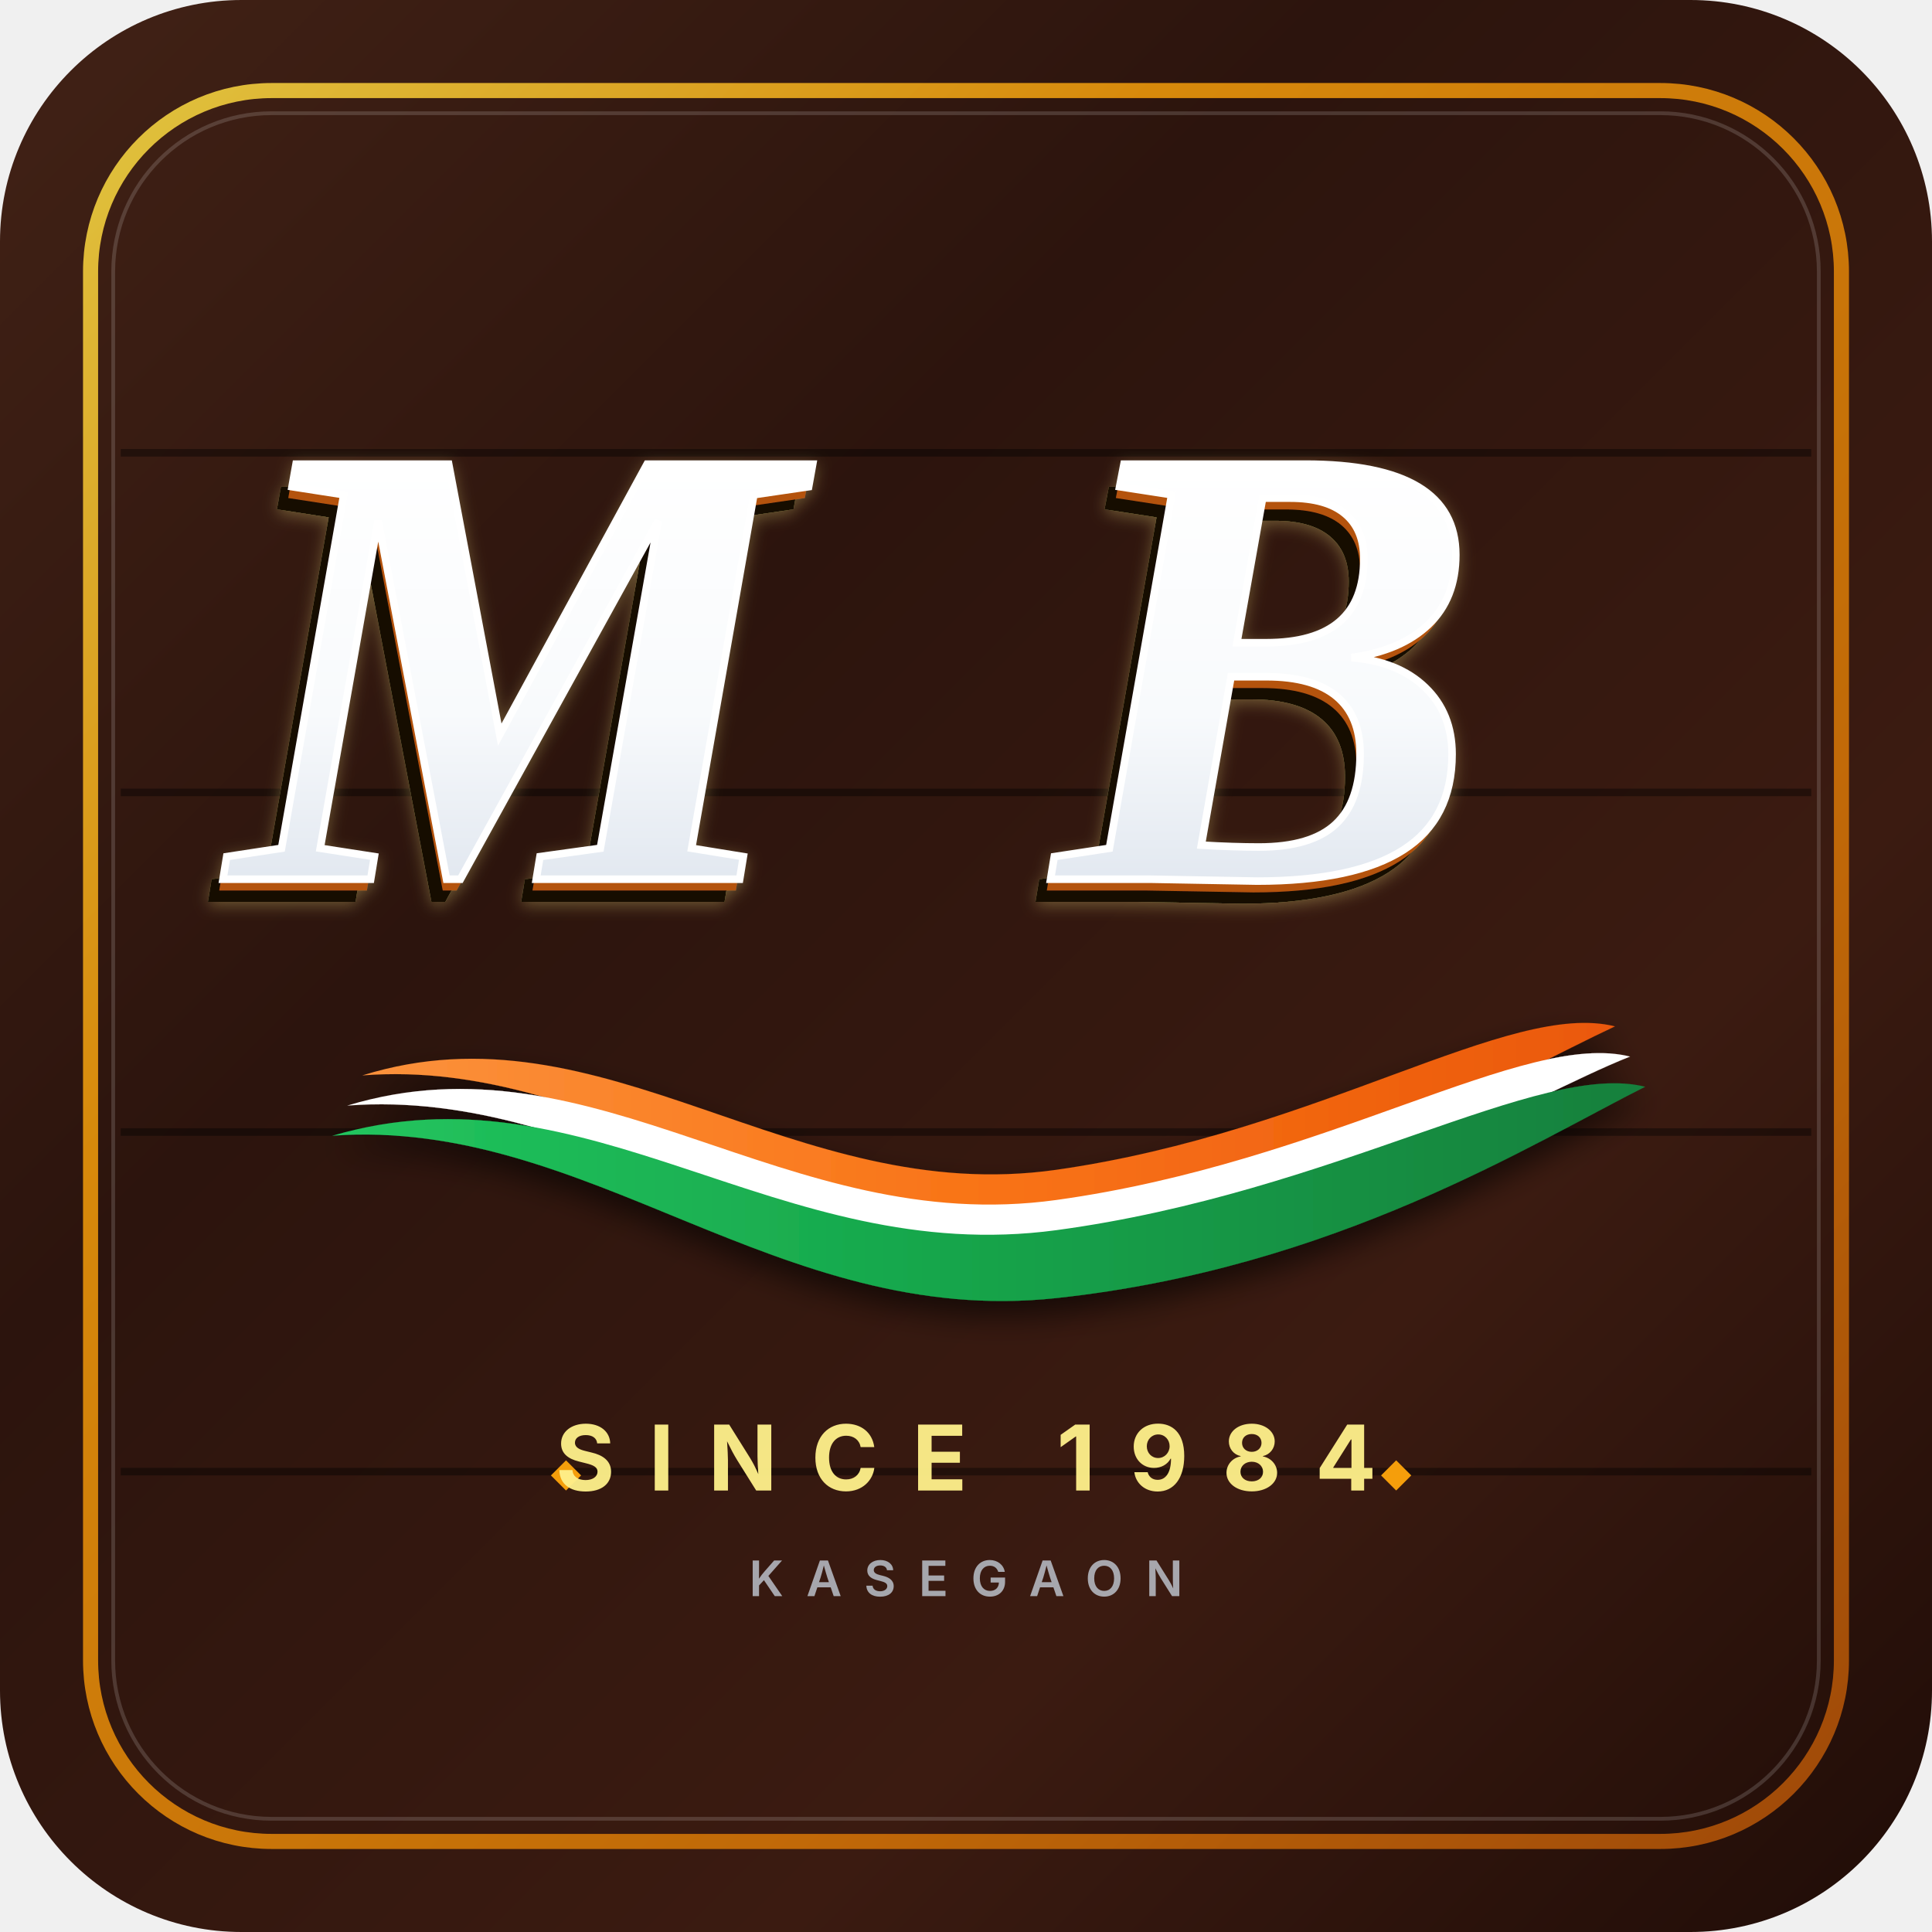
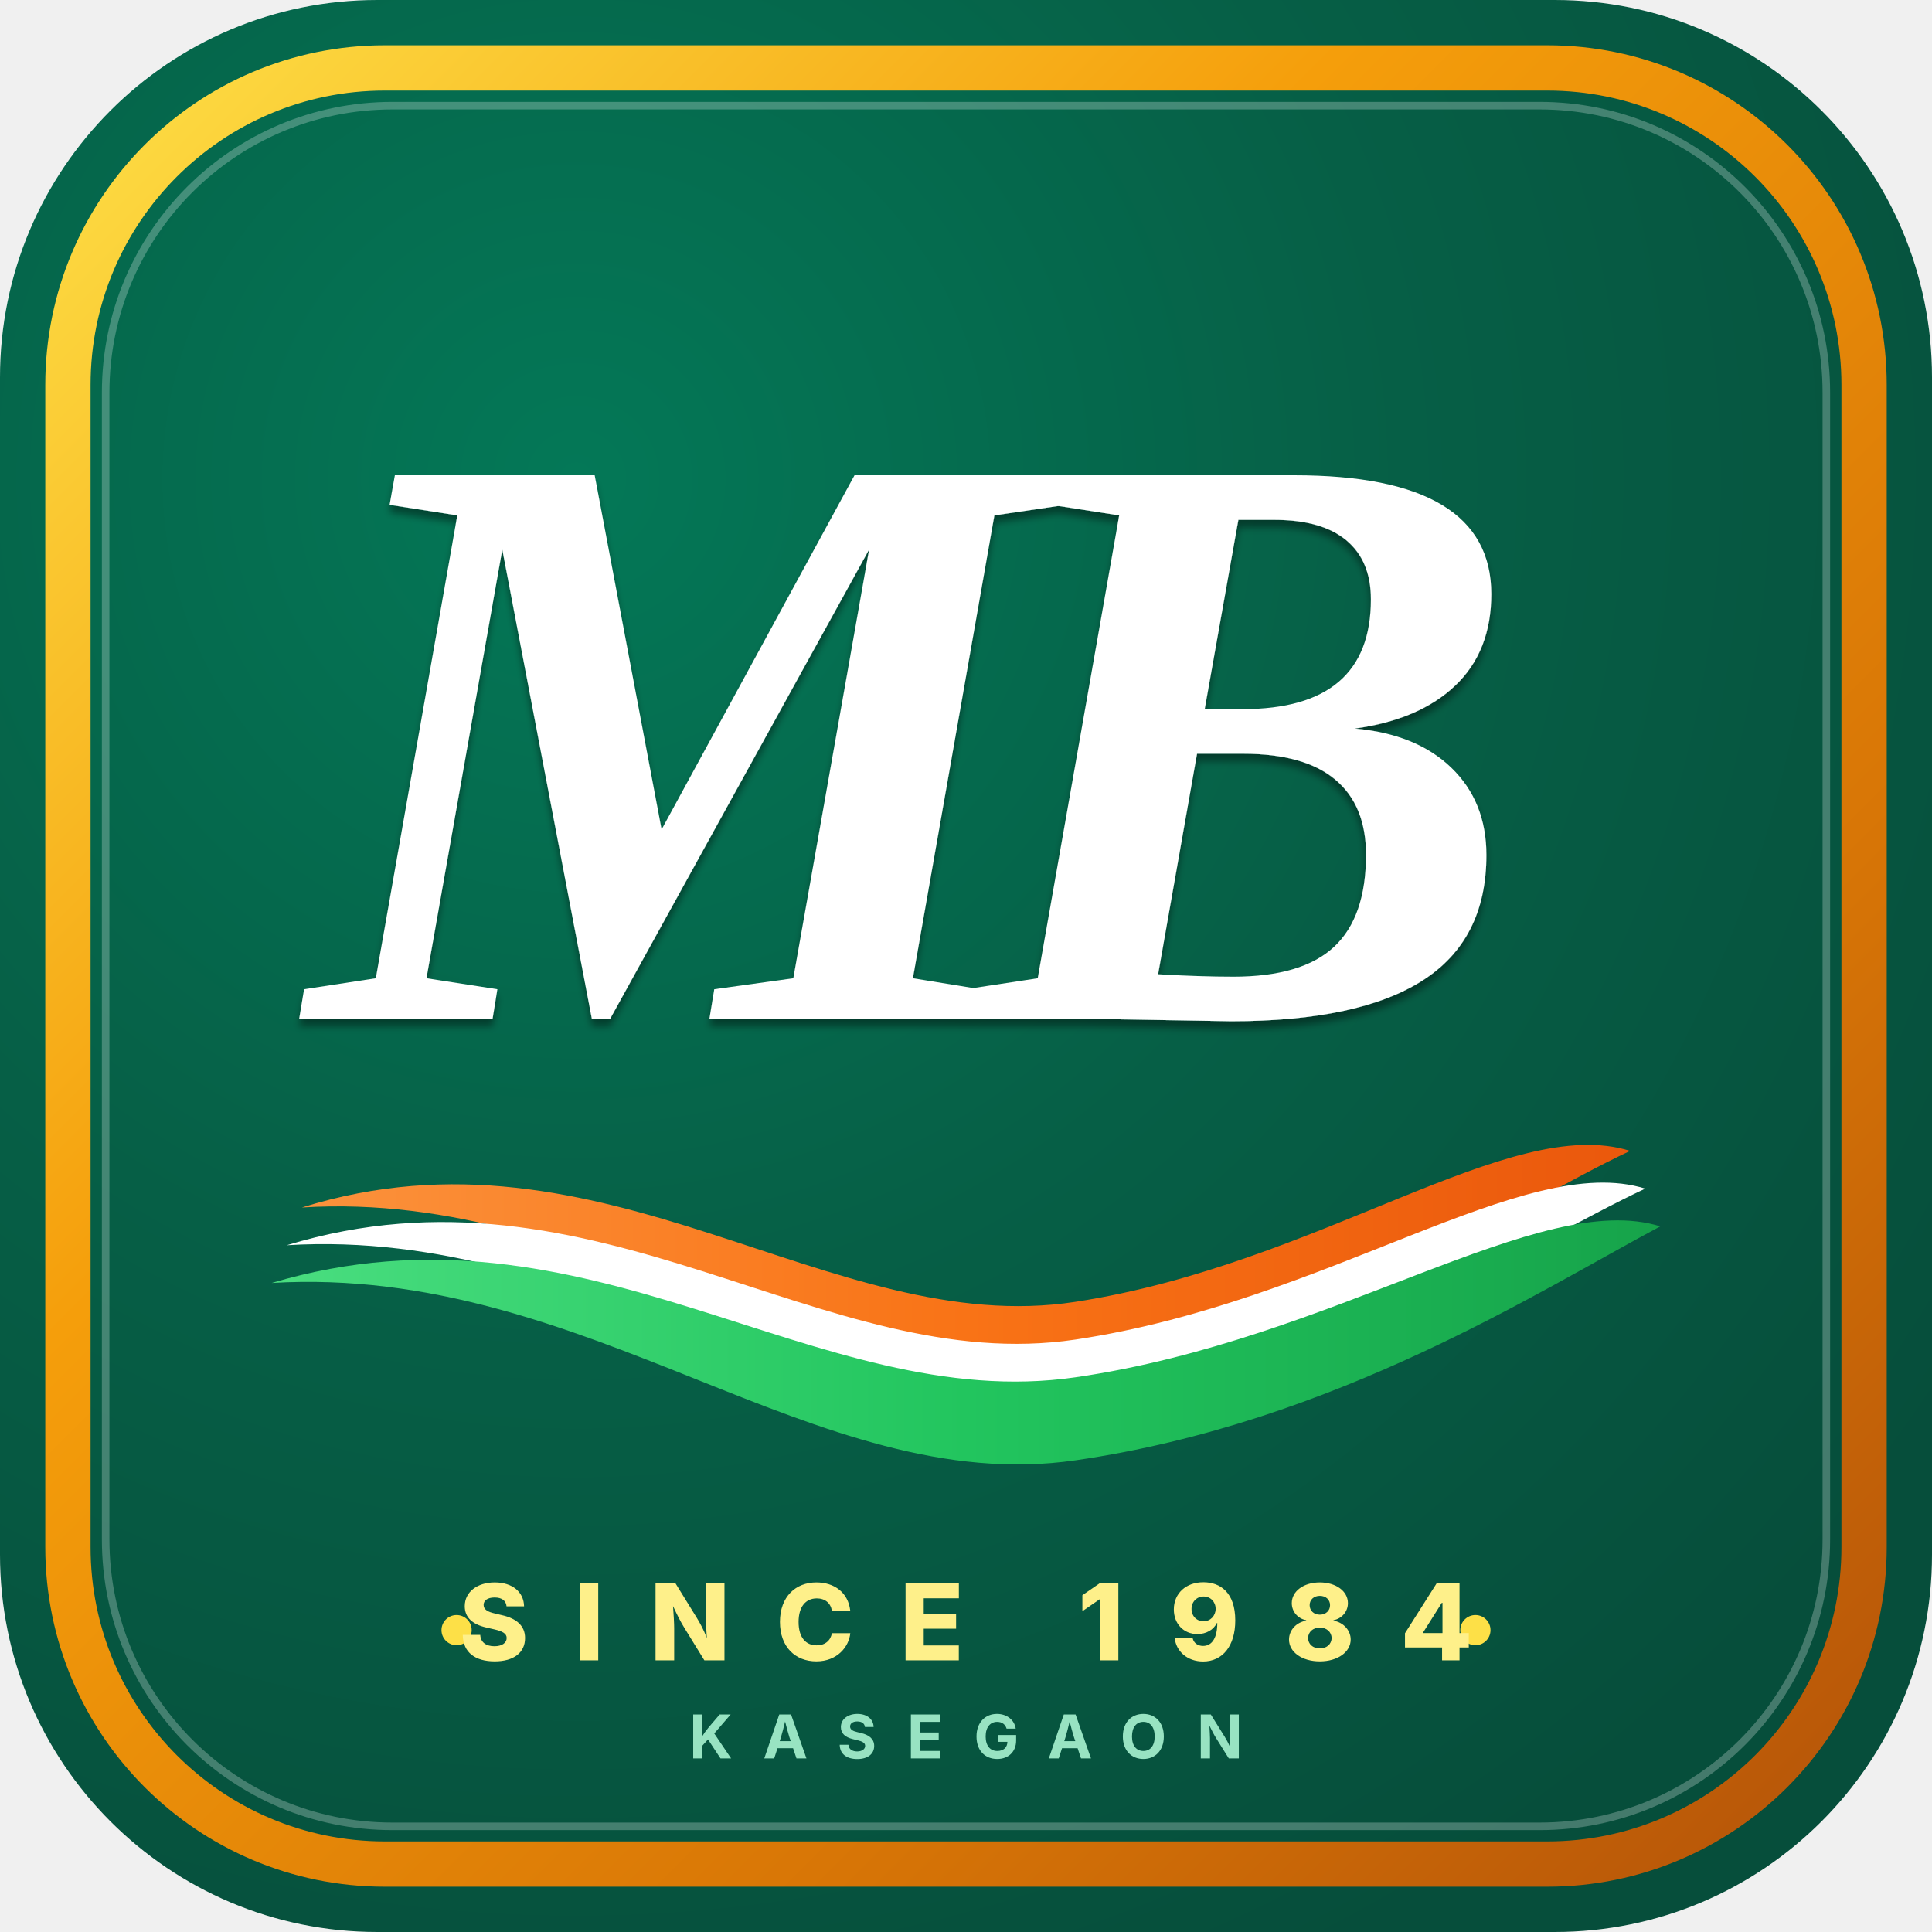
<svg xmlns="http://www.w3.org/2000/svg" viewBox="0 0 512 512" width="100%" height="100%">
  <defs>
-     <linearGradient id="woodGradient" x1="0%" y1="0%" x2="100%" y2="100%">
-       <stop offset="0%" stop-color="#422216" />
-       <stop offset="35%" stop-color="#2c140d" />
-       <stop offset="70%" stop-color="#3b1b11" />
-       <stop offset="100%" stop-color="#1f0c07" />
-     </linearGradient>
-     <linearGradient id="plankHighlight" x1="0%" y1="0%" x2="0%" y2="100%">
-       <stop offset="0%" stop-color="#ffffff" stop-opacity="0.08" />
-       <stop offset="25%" stop-color="#ffffff" stop-opacity="0.02" />
-       <stop offset="50%" stop-color="#000000" stop-opacity="0.35" />
-       <stop offset="75%" stop-color="#ffffff" stop-opacity="0.04" />
-       <stop offset="100%" stop-color="#000000" stop-opacity="0.5" />
-     </linearGradient>
-     <linearGradient id="goldBorder" x1="0%" y1="0%" x2="100%" y2="100%">
+     <radialGradient id="badgeBg" cx="30%" cy="25%" r="85%">
+       <stop offset="0%" stop-color="#047857" />
+       <stop offset="50%" stop-color="#065f46" />
+       <stop offset="100%" stop-color="#064e3b" />
+     </radialGradient>
+     <linearGradient id="goldRim" x1="0%" y1="0%" x2="100%" y2="100%">
      <stop offset="0%" stop-color="#fde047" />
-       <stop offset="30%" stop-color="#f59e0b" />
+       <stop offset="35%" stop-color="#f59e0b" />
      <stop offset="70%" stop-color="#d97706" />
      <stop offset="100%" stop-color="#b45309" />
    </linearGradient>
-     <filter id="monogramGlow" x="-20%" y="-20%" width="140%" height="140%">
-       <feDropShadow dx="0" dy="6" stdDeviation="6" flood-color="#000000" flood-opacity="0.7" />
-       <feDropShadow dx="0" dy="1" stdDeviation="2" flood-color="#fef08a" flood-opacity="0.3" />
+     <filter id="crispShadow" x="-20%" y="-20%" width="140%" height="140%">
+       <feDropShadow dx="0" dy="6" stdDeviation="5" flood-color="#022c22" flood-opacity="0.8" />
+       <feDropShadow dx="0" dy="2" stdDeviation="1" flood-color="#000000" flood-opacity="0.4" />
    </filter>
-     <filter id="ribbonShadow" x="-20%" y="-20%" width="140%" height="140%">
-       <feDropShadow dx="0" dy="4" stdDeviation="4" flood-color="#000000" flood-opacity="0.6" />
-     </filter>
-     <linearGradient id="saffronWave" x1="0%" y1="0%" x2="100%" y2="0%">
+     <linearGradient id="waveSaffron" x1="0%" y1="0%" x2="100%" y2="0%">
      <stop offset="0%" stop-color="#fb923c" />
      <stop offset="50%" stop-color="#f97316" />
      <stop offset="100%" stop-color="#ea580c" />
    </linearGradient>
-     <linearGradient id="greenWave" x1="0%" y1="0%" x2="100%" y2="0%">
-       <stop offset="0%" stop-color="#22c55e" />
-       <stop offset="50%" stop-color="#16a34a" />
-       <stop offset="100%" stop-color="#15803d" />
-     </linearGradient>
-     <linearGradient id="letterFace" x1="0%" y1="0%" x2="0%" y2="100%">
-       <stop offset="0%" stop-color="#ffffff" />
-       <stop offset="60%" stop-color="#f8fafc" />
-       <stop offset="100%" stop-color="#e2e8f0" />
+     <linearGradient id="waveGreen" x1="0%" y1="0%" x2="100%" y2="0%">
+       <stop offset="0%" stop-color="#4ade80" />
+       <stop offset="50%" stop-color="#22c55e" />
+       <stop offset="100%" stop-color="#16a34a" />
    </linearGradient>
  </defs>
-   <rect width="512" height="512" rx="64" fill="url(#woodGradient)" />
-   <line x1="32" y1="120" x2="480" y2="120" stroke="#000000" stroke-width="2" opacity="0.4" />
-   <line x1="32" y1="210" x2="480" y2="210" stroke="#000000" stroke-width="2" opacity="0.4" />
-   <line x1="32" y1="300" x2="480" y2="300" stroke="#000000" stroke-width="2" opacity="0.4" />
-   <line x1="32" y1="390" x2="480" y2="390" stroke="#000000" stroke-width="2" opacity="0.4" />
-   <rect x="24" y="24" width="464" height="464" rx="48" fill="none" stroke="url(#goldBorder)" stroke-width="4" stroke-opacity="0.85" />
-   <rect x="30" y="30" width="452" height="452" rx="42" fill="none" stroke="#ffffff" stroke-width="1" stroke-opacity="0.15" />
-   <g filter="url(#monogramGlow)" transform="translate(256, 215)">
-     <text x="-124" y="24" font-family="'Playfair Display', 'Didot', 'Bodoni MT', 'Cinzel', 'Georgia', 'Times New Roman', serif" font-size="168" font-weight="900" font-style="italic" fill="#180a06" letter-spacing="-6px" text-anchor="middle">M</text>
-     <text x="76" y="24" font-family="'Playfair Display', 'Didot', 'Bodoni MT', 'Cinzel', 'Georgia', 'Times New Roman', serif" font-size="168" font-weight="900" font-style="italic" fill="#180a06" letter-spacing="-2px" text-anchor="middle">B</text>
-     <text x="-121" y="21" font-family="'Playfair Display', 'Didot', 'Bodoni MT', 'Cinzel', 'Georgia', 'Times New Roman', serif" font-size="168" font-weight="900" font-style="italic" fill="#b45309" letter-spacing="-6px" text-anchor="middle">M</text>
-     <text x="79" y="21" font-family="'Playfair Display', 'Didot', 'Bodoni MT', 'Cinzel', 'Georgia', 'Times New Roman', serif" font-size="168" font-weight="900" font-style="italic" fill="#b45309" letter-spacing="-2px" text-anchor="middle">B</text>
-     <text x="-120" y="18" font-family="'Playfair Display', 'Didot', 'Bodoni MT', 'Cinzel', 'Georgia', 'Times New Roman', serif" font-size="168" font-weight="900" font-style="italic" fill="url(#letterFace)" stroke="#ffffff" stroke-width="2" letter-spacing="-6px" text-anchor="middle">M</text>
-     <text x="80" y="18" font-family="'Playfair Display', 'Didot', 'Bodoni MT', 'Cinzel', 'Georgia', 'Times New Roman', serif" font-size="168" font-weight="900" font-style="italic" fill="url(#letterFace)" stroke="#ffffff" stroke-width="2" letter-spacing="-2px" text-anchor="middle">B</text>
+   <rect width="512" height="512" rx="100" fill="url(#badgeBg)" />
+   <rect x="18" y="18" width="476" height="476" rx="84" fill="none" stroke="url(#goldRim)" stroke-width="12" />
+   <rect x="28" y="28" width="456" height="456" rx="76" fill="none" stroke="#ffffff" stroke-width="2" stroke-opacity="0.25" />
+   <g filter="url(#crispShadow)">
+     <text x="180" y="270" font-family="'Playfair Display', 'Cinzel', 'Georgia', 'Times New Roman', serif" font-size="220" font-weight="900" font-style="italic" fill="#ffffff" letter-spacing="-8px" text-anchor="middle">M</text>
+     <text x="330" y="270" font-family="'Playfair Display', 'Cinzel', 'Georgia', 'Times New Roman', serif" font-size="220" font-weight="900" font-style="italic" fill="#ffffff" letter-spacing="-2px" text-anchor="middle">B</text>
  </g>
-   <g filter="url(#ribbonShadow)">
-     <path d="M 96,285 C 160,265 210,320 280,310 C 350,300 400,265 428,272 C 400,285 350,315 280,324 C 210,332 160,280 96,285 Z" fill="url(#saffronWave)" />
-     <path d="M 92,293 C 158,273 208,328 280,318 C 352,308 404,273 432,280 C 404,291 352,324 280,332 C 208,340 158,288 92,293 Z" fill="#ffffff" />
-     <path d="M 88,301 C 156,281 206,336 280,326 C 354,316 408,281 436,288 C 406,303 354,336 280,344 C 206,352 156,296 88,301 Z" fill="url(#greenWave)" />
+   <g transform="translate(0, 10)">
+     <path d="M 80,310 C 160,285 220,345 285,335 C 350,325 400,285 432,295 C 400,310 350,345 285,355 C 220,365 160,305 80,310 Z" fill="url(#waveSaffron)" />
+     <path d="M 76,320 C 158,295 218,355 285,345 C 352,335 404,295 436,305 C 404,320 352,355 285,365 C 218,375 158,315 76,320 Z" fill="#ffffff" />
+     <path d="M 72,330 C 156,305 216,365 285,355 C 354,345 408,305 440,315 C 408,332 354,367 285,377 C 216,387 156,325 72,330 Z" fill="url(#waveGreen)" />
  </g>
-   <g transform="translate(256, 395)">
-     <polygon points="-110,-4 -106,-8 -102,-4 -106,0" fill="#f59e0b" />
-     <polygon points="110,-4 114,-8 118,-4 114,0" fill="#f59e0b" />
-     <text x="0" y="0" font-family="'Inter', 'Montserrat', 'Segoe UI', sans-serif" font-size="24" font-weight="700" letter-spacing="9px" fill="#fef08a" text-anchor="middle" opacity="0.95">SINCE 1984</text>
-     <text x="0" y="28" font-family="'Inter', 'Segoe UI', sans-serif" font-size="13" font-weight="600" letter-spacing="6px" fill="#cbd5e1" text-anchor="middle" opacity="0.75">KASEGAON</text>
+   <g transform="translate(256, 440)">
+     <circle cx="-135" cy="-8" r="4" fill="#fde047" />
+     <circle cx="135" cy="-8" r="4" fill="#fde047" />
+     <text x="0" y="0" font-family="'Inter', 'Montserrat', -apple-system, sans-serif" font-size="28" font-weight="800" letter-spacing="12px" fill="#fef08a" text-anchor="middle">SINCE 1984</text>
+     <text x="0" y="26" font-family="'Inter', -apple-system, sans-serif" font-size="16" font-weight="700" letter-spacing="8px" fill="#a7f3d0" text-anchor="middle" opacity="0.9">KASEGAON</text>
  </g>
</svg>
